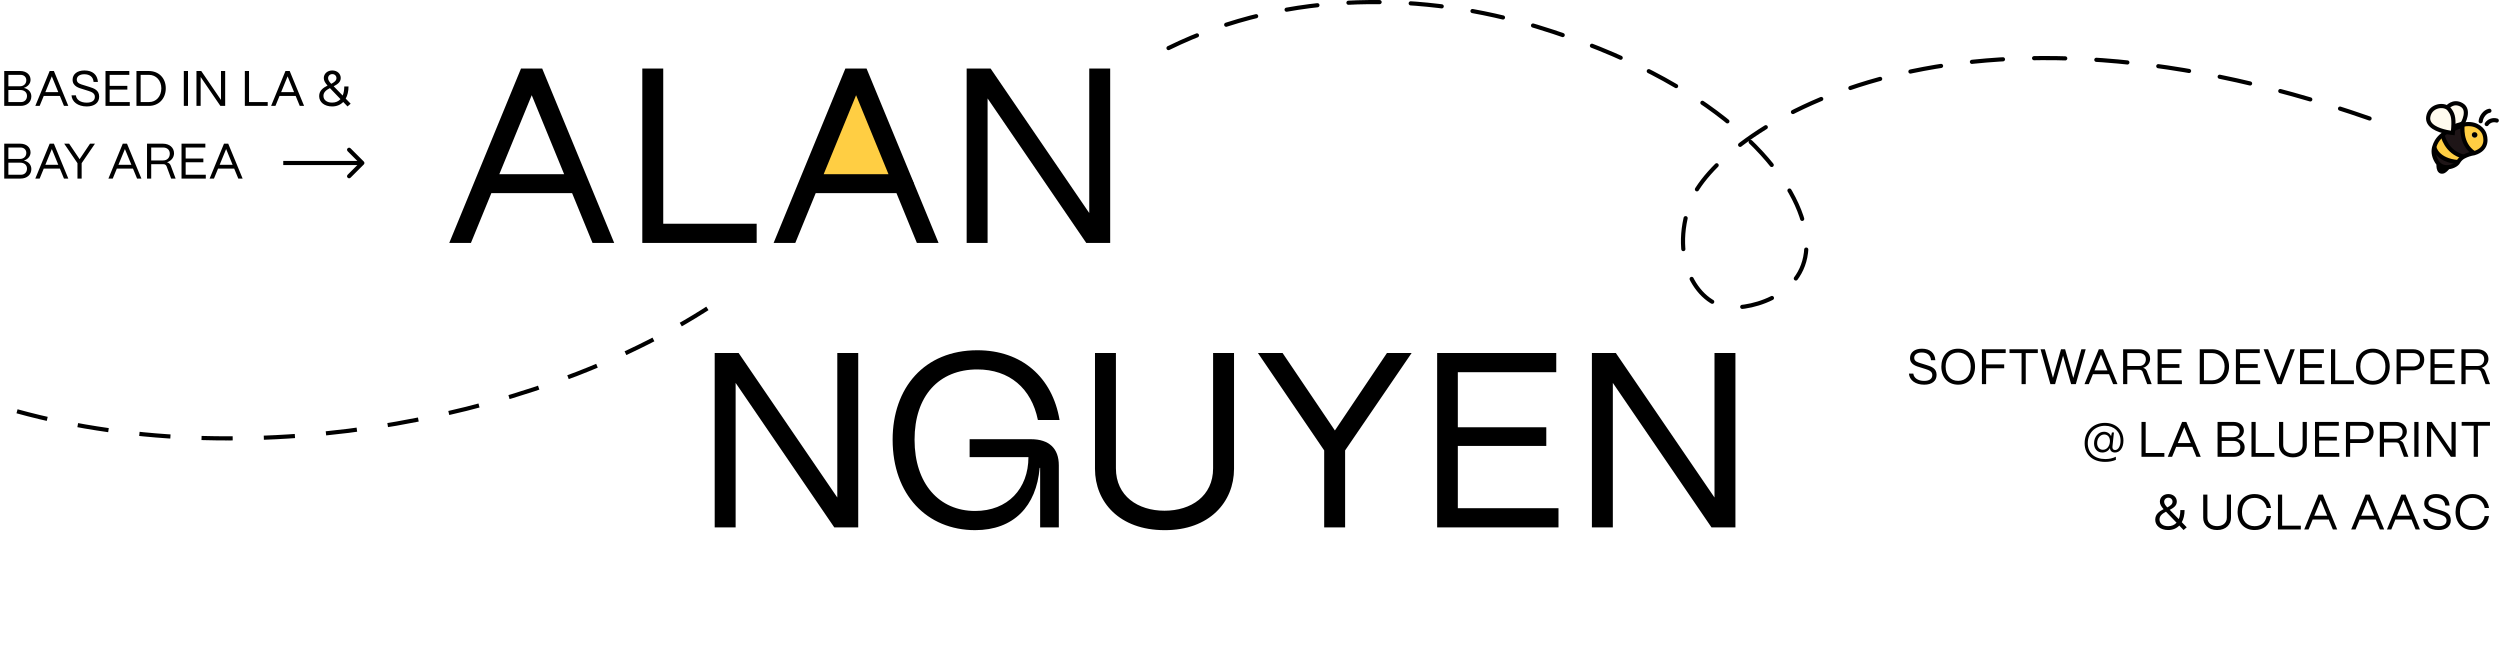
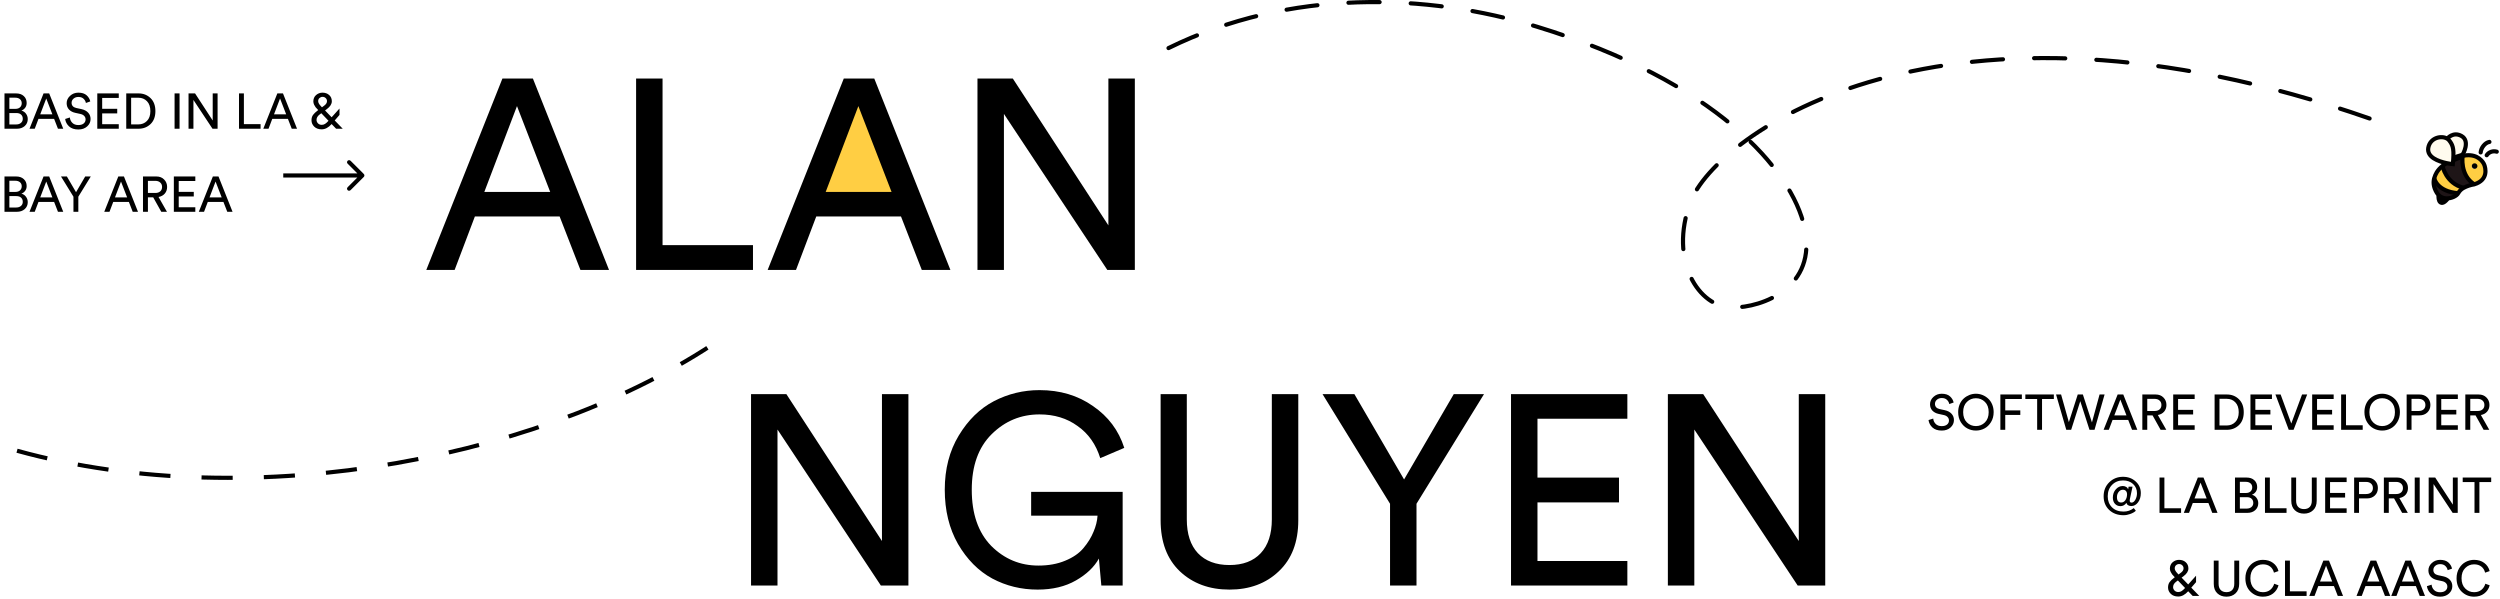
- <svg xmlns="http://www.w3.org/2000/svg" width="1204" height="315" fill="none">
-   <path fill="#FFCE43" stroke="#000" d="M392 86.527 414.048 36l25.332 51.944L392 86.526Z" />
-   <path fill="#000" d="M226.8 117h-10.44l34.56-84h10.2l34.68 84h-10.44l-9.84-24h-38.88l-9.84 24Zm29.28-71.16-15.6 38.04h31.2l-15.6-38.04ZM364.413 117h-55.08V33h10.08v74.76h45V117Zm18.598 0h-10.44l34.56-84h10.2l34.68 84h-10.44l-9.84-24h-38.88l-9.84 24Zm29.28-71.16-15.6 38.04h31.2l-15.6-38.04ZM475.624 117h-10.08V33h11.52l47.52 69.6V33h10.08v84h-11.52l-47.52-69.6V117ZM354.28 254H344.2v-84h11.52l47.52 69.6V170h10.08v84H401.8l-47.52-69.6V254Zm115.331 1.32c-23.16 0-39.72-17.04-39.72-43.56 0-24.96 15.24-43.08 40.8-43.08 21.36 0 36.12 12.96 39.6 33.6h-10.44c-3.12-15.36-13.8-24.36-29.16-24.36-18.6 0-30.24 12.84-30.24 33.84 0 21.24 11.88 34.32 29.16 34.32 15.72 0 25.68-10.68 25.68-25.92h-28.32v-8.64h29.52c8.76 0 13.44 4.44 13.44 12.6V254h-9v-28.68h-.24c-1.56 18.48-12.48 30-31.08 30Zm91.216 0c-21.72 0-33.48-13.56-33.48-29.52V170h10.08v55.56c0 13.32 10.56 20.4 23.4 20.4 12.84 0 23.4-7.08 23.4-20.4V170h10.08v55.8c0 15.96-11.88 29.64-33.48 29.52Zm86.979-1.32h-10.08v-37.08L605.806 170h11.88l25.2 37.32 25.08-37.32h11.88l-32.04 46.92V254Zm102.764 0h-58.44v-84h57.36v9.24h-47.4v26.52h42.6v9h-42.6v30h48.48V254Zm26.171 0h-10.08v-84h11.52l47.52 69.6V170h10.08v84h-11.52l-47.52-69.6V254Z" />
-   <path stroke="#000" stroke-dasharray="15 15" stroke-width="2" d="M8.2 198.073c114.254 31.591 258.431 3.159 342.761-56.467" />
-   <path fill="#000" d="M9.936 51H2.04V34.2h7.704c2.928 0 4.968 1.728 4.968 4.224 0 1.8-1.272 3.288-3.24 3.912 2.184.432 3.624 2.016 3.624 4.08 0 2.712-2.112 4.584-5.16 4.584ZM4.032 36.048v5.496h5.592c1.8 0 3.048-1.2 3.048-2.904 0-1.536-1.128-2.592-2.736-2.592H4.032Zm0 7.296v5.808h6.12c1.68 0 2.856-1.2 2.856-2.952 0-1.872-1.464-2.856-3.264-2.856H4.032ZM19.096 51h-2.088l6.912-16.8h2.04L32.896 51h-2.088l-1.968-4.8h-7.776L19.096 51Zm5.856-14.232-3.12 7.608h6.24l-3.12-7.608Zm16.826 14.496c-4.224 0-7.128-2.184-7.344-5.352h2.112c.24 2.16 2.28 3.528 5.232 3.528 2.568 0 3.912-1.056 3.912-2.808 0-1.704-1.488-2.352-3.096-2.856l-2.904-.912c-1.344-.432-4.728-1.152-4.728-4.44 0-2.712 2.232-4.488 5.712-4.488 3.84 0 6.216 1.944 6.48 5.52h-2.088c-.168-2.376-1.824-3.696-4.488-3.696-2.112 0-3.6.96-3.6 2.568 0 1.848 1.92 2.232 3.36 2.688l2.712.84c2.136.672 4.704 1.512 4.704 4.68 0 2.952-2.256 4.728-5.976 4.728ZM62.501 51H50.813V34.2h11.472v1.848h-9.48v5.304h8.52v1.8h-8.52v6h9.696V51Zm9.147 0H65.72V34.2h5.928c4.824 0 8.184 3.408 8.184 8.304 0 5.016-3.36 8.496-8.184 8.496Zm-3.912-14.952v13.104h4.032c3.48 0 5.928-2.736 5.928-6.648 0-3.624-2.448-6.456-5.928-6.456h-4.032ZM90.54 51h-2.016V34.2h2.016V51Zm6.094 0h-2.016V34.2h2.304l9.504 13.92V34.2h2.016V51h-2.304l-9.504-13.92V51Zm32.297 0h-11.016V34.2h2.016v14.952h9V51Zm3.72 0h-2.088l6.912-16.8h2.04l6.936 16.8h-2.088l-1.968-4.8h-7.776l-1.968 4.8Zm5.856-14.232-3.12 7.608h6.24l-3.12-7.608Zm21.441 14.496c-3.672 0-6.24-2.04-6.24-4.968 0-2.712 1.992-4.056 4.032-5.088-1.128-1.272-1.8-2.304-1.8-3.624 0-2.088 1.752-3.648 4.08-3.648 2.328 0 4.08 1.536 4.08 3.624 0 2.016-1.608 3.072-3.408 3.984l4.344 4.464c.504-1.2.768-2.664.768-4.368h2.04c0 2.328-.48 4.296-1.344 5.856l2.376 2.448-1.512 1.32-2.064-2.16c-1.344 1.392-3.168 2.16-5.352 2.16Zm-.432-10.896c1.416-.72 2.52-1.512 2.52-2.76 0-1.104-.864-1.92-1.992-1.92-1.152 0-2.04.84-2.04 1.968 0 .912.6 1.752 1.512 2.712Zm.432 9.048c1.704 0 3.048-.6 4.032-1.68l-5.088-5.304c-1.68.888-3.12 1.896-3.12 3.744 0 1.92 1.56 3.24 4.176 3.24ZM9.936 86H2.04V69.2h7.704c2.928 0 4.968 1.728 4.968 4.224 0 1.8-1.272 3.288-3.24 3.912 2.184.432 3.624 2.016 3.624 4.08 0 2.712-2.112 4.584-5.16 4.584ZM4.032 71.048v5.496h5.592c1.8 0 3.048-1.2 3.048-2.904 0-1.536-1.128-2.592-2.736-2.592H4.032Zm0 7.296v5.808h6.12c1.68 0 2.856-1.2 2.856-2.952 0-1.872-1.464-2.856-3.264-2.856H4.032ZM19.096 86h-2.088l6.912-16.8h2.04L32.896 86h-2.088l-1.968-4.8h-7.776L19.096 86Zm5.856-14.232-3.12 7.608h6.24l-3.12-7.608ZM39.324 86h-2.016v-7.416L30.924 69.2H33.3l5.04 7.464 5.016-7.464h2.376l-6.408 9.384V86Zm14.975 0h-2.088l6.912-16.8h2.04L68.1 86h-2.088l-1.968-4.8h-7.776L54.3 86Zm5.856-14.232-3.12 7.608h6.24l-3.12-7.608ZM72.822 86h-2.016V69.2h7.656c3.168 0 5.352 1.896 5.352 4.632 0 1.992-1.344 3.672-3.384 4.32.888.24 1.512.816 1.824 1.656L84.582 86h-2.16l-2.16-5.832c-.264-.72-.84-1.104-1.632-1.104h-5.808V86Zm0-14.952v6.216h5.736c2.088 0 3.216-1.44 3.216-3.24 0-1.968-1.392-2.976-3.216-2.976h-5.736ZM99.11 86H87.423V69.2h11.472v1.848h-9.48v5.304h8.52v1.8h-8.52v6h9.696V86Zm3.938 0h-2.088l6.912-16.8h2.04l6.936 16.8h-2.088l-1.968-4.8h-7.776l-1.968 4.8Zm5.856-14.232-3.12 7.608h6.24l-3.12-7.608ZM926.685 185.264c-4.224 0-7.128-2.184-7.344-5.352h2.112c.24 2.16 2.28 3.528 5.232 3.528 2.568 0 3.912-1.056 3.912-2.808 0-1.704-1.488-2.352-3.096-2.856l-2.904-.912c-1.344-.432-4.728-1.152-4.728-4.44 0-2.712 2.232-4.488 5.712-4.488 3.84 0 6.216 1.944 6.48 5.52h-2.088c-.168-2.376-1.824-3.696-4.488-3.696-2.112 0-3.6.96-3.6 2.568 0 1.848 1.92 2.232 3.36 2.688l2.712.84c2.136.672 4.704 1.512 4.704 4.68 0 2.952-2.256 4.728-5.976 4.728Zm16.355 0c-4.8 0-8.088-3.408-8.088-8.712 0-4.992 3.048-8.616 8.088-8.616 4.848 0 8.136 3.408 8.136 8.616 0 5.04-3.048 8.712-8.136 8.712Zm0-1.848c3.744 0 6.072-2.664 6.072-6.864 0-4.152-2.352-6.768-6.072-6.768-3.696 0-6.024 2.616-6.024 6.768 0 4.2 2.328 6.864 6.024 6.864ZM956.509 185h-2.016v-16.8h11.448v1.848h-9.432v5.448h8.712v1.848h-8.712V185Zm19.093 0h-2.016v-14.952h-5.808V168.2h13.632v1.848h-5.808V185Zm14.128 0h-2.256l-4.752-16.8h2.088l3.888 13.776 3.888-13.776h1.968l3.936 13.824 3.89-13.824h2.09l-4.756 16.8h-2.256l-3.888-13.68-3.84 13.68Zm16.25 0h-2.09l6.91-16.8h2.04l6.94 16.8h-2.09l-1.97-4.8h-7.77l-1.97 4.8Zm5.85-14.232-3.12 7.608h6.24l-3.12-7.608ZM1024.5 185h-2.01v-16.8h7.65c3.17 0 5.35 1.896 5.35 4.632 0 1.992-1.34 3.672-3.38 4.32.89.24 1.51.816 1.82 1.656l2.33 6.192h-2.16l-2.16-5.832c-.26-.72-.84-1.104-1.63-1.104h-5.81V185Zm0-14.952v6.216h5.74c2.09 0 3.21-1.44 3.21-3.24 0-1.968-1.39-2.976-3.21-2.976h-5.74ZM1050.79 185h-11.69v-16.8h11.47v1.848h-9.48v5.304h8.52v1.8h-8.52v6h9.7V185Zm14.54 0h-5.93v-16.8h5.93c4.82 0 8.18 3.408 8.18 8.304 0 5.016-3.36 8.496-8.18 8.496Zm-3.91-14.952v13.104h4.03c3.48 0 5.93-2.736 5.93-6.648 0-3.624-2.45-6.456-5.93-6.456h-4.03ZM1088.5 185h-11.69v-16.8h11.48v1.848h-9.48v5.304h8.52v1.8h-8.52v6h9.69V185Zm10.35 0h-2.16l-6.53-16.8h2.16l5.45 14.016 5.28-14.016h2.13l-6.33 16.8Zm20.54 0h-11.69v-16.8h11.48v1.848h-9.48v5.304h8.52v1.8h-8.52v6h9.69V185Zm14.24 0h-11.02v-16.8h2.02v14.952h9V185Zm9.12.264c-4.8 0-8.09-3.408-8.09-8.712 0-4.992 3.05-8.616 8.09-8.616 4.85 0 8.14 3.408 8.14 8.616 0 5.04-3.05 8.712-8.14 8.712Zm0-1.848c3.74 0 6.07-2.664 6.07-6.864 0-4.152-2.35-6.768-6.07-6.768-3.7 0-6.02 2.616-6.02 6.768 0 4.2 2.32 6.864 6.02 6.864Zm13.47 1.584h-2.02v-16.8h7.95c3.5 0 5.37 2.232 5.37 4.92 0 3.408-2.4 5.232-5.37 5.232h-5.93V185Zm0-14.952v6.456h6.02c2.09 0 3.22-1.512 3.22-3.384 0-1.992-1.44-3.072-3.22-3.072h-6.02ZM1182.2 185h-11.68v-16.8h11.47v1.848h-9.48v5.304h8.52v1.8h-8.52v6h9.69V185Zm5.24 0h-2.02v-16.8h7.66c3.17 0 5.35 1.896 5.35 4.632 0 1.992-1.34 3.672-3.38 4.32.88.24 1.51.816 1.82 1.656l2.33 6.192h-2.16l-2.16-5.832c-.27-.72-.84-1.104-1.63-1.104h-5.81V185Zm0-14.952v6.216h5.73c2.09 0 3.22-1.44 3.22-3.24 0-1.968-1.39-2.976-3.22-2.976h-5.73Zm-173.57 52.4c-6 0-9.91-3.408-9.91-8.976 0-5.712 4.03-9.816 9.79-9.816 5.25 0 8.9 3.504 8.9 8.52 0 3.408-1.65 5.76-4.08 5.76-1.46 0-2.4-.864-2.4-2.136-.77 1.32-2.06 2.136-3.69 2.136-2.4 0-3.99-1.8-3.99-4.392 0-3.192 2.14-5.616 4.8-5.616 1.56 0 2.81.84 3.41 2.088l.41-1.752h.96l-.72 6.84c-.1.984.36 1.632 1.27 1.632 1.56 0 2.64-1.872 2.64-4.464 0-4.32-3.07-7.224-7.49-7.224-4.89 0-8.3 3.552-8.3 8.4 0 4.752 3.31 7.632 8.49 7.632 1.9 0 3.56-.384 5.04-1.128v1.512c-1.46.624-3.16.984-5.13.984Zm-1.11-5.832c1.8 0 3.15-1.56 3.36-3.696.24-2.16-.91-3.672-2.71-3.672-1.94 0-3.43 1.8-3.43 4.176 0 1.872 1.1 3.192 2.78 3.192Zm29.6 3.384h-11.02v-16.8h2.02v14.952h9V220Zm3.72 0h-2.09l6.91-16.8h2.04l6.94 16.8h-2.09l-1.97-4.8h-7.77l-1.97 4.8Zm5.86-14.232-3.12 7.608h6.24l-3.12-7.608ZM1075.87 220h-7.89v-16.8h7.7c2.93 0 4.97 1.728 4.97 4.224 0 1.8-1.27 3.288-3.24 3.912 2.18.432 3.62 2.016 3.62 4.08 0 2.712-2.11 4.584-5.16 4.584Zm-5.9-14.952v5.496h5.59c1.8 0 3.05-1.2 3.05-2.904 0-1.536-1.13-2.592-2.74-2.592h-5.9Zm0 7.296v5.808h6.12c1.68 0 2.86-1.2 2.86-2.952 0-1.872-1.47-2.856-3.27-2.856h-5.71Zm25.36 7.656h-11.02v-16.8h2.02v14.952h9V220Zm8.94.264c-4.34 0-6.69-2.712-6.69-5.904V203.2h2.01v11.112c0 2.664 2.11 4.08 4.68 4.08s4.68-1.416 4.68-4.08V203.2h2.02v11.16c0 3.192-2.38 5.928-6.7 5.904Zm22.32-.264h-11.69v-16.8h11.47v1.848h-9.48v5.304h8.52v1.8h-8.52v6h9.7V220Zm5.23 0h-2.01v-16.8h7.94c3.5 0 5.38 2.232 5.38 4.92 0 3.408-2.4 5.232-5.38 5.232h-5.93V220Zm0-14.952v6.456h6.03c2.08 0 3.21-1.512 3.21-3.384 0-1.992-1.44-3.072-3.21-3.072h-6.03ZM1148.13 220h-2.01v-16.8h7.65c3.17 0 5.36 1.896 5.36 4.632 0 1.992-1.35 3.672-3.39 4.32.89.24 1.51.816 1.83 1.656l2.32 6.192h-2.16l-2.16-5.832c-.26-.72-.84-1.104-1.63-1.104h-5.81V220Zm0-14.952v6.216h5.74c2.09 0 3.22-1.44 3.22-3.24 0-1.968-1.4-2.976-3.22-2.976h-5.74ZM1164.75 220h-2.01v-16.8h2.01V220Zm6.1 0h-2.02v-16.8h2.3l9.51 13.92V203.2h2.01V220h-2.3l-9.5-13.92V220Zm22.51 0h-2.02v-14.952h-5.8V203.2h13.63v1.848h-5.81V220Zm-149.16 35.264c-3.67 0-6.24-2.04-6.24-4.968 0-2.712 1.99-4.056 4.03-5.088-1.13-1.272-1.8-2.304-1.8-3.624 0-2.088 1.75-3.648 4.08-3.648s4.08 1.536 4.08 3.624c0 2.016-1.61 3.072-3.41 3.984l4.35 4.464c.5-1.2.76-2.664.76-4.368h2.04c0 2.328-.48 4.296-1.34 5.856l2.38 2.448-1.52 1.32-2.06-2.16c-1.34 1.392-3.17 2.16-5.35 2.16Zm-.43-10.896c1.41-.72 2.52-1.512 2.52-2.76 0-1.104-.87-1.92-2-1.92-1.15 0-2.04.84-2.04 1.968 0 .912.6 1.752 1.52 2.712Zm.43 9.048c1.7 0 3.05-.6 4.03-1.68l-5.09-5.304c-1.68.888-3.12 1.896-3.12 3.744 0 1.92 1.56 3.24 4.18 3.24Zm23.56 1.848c-4.35 0-6.7-2.712-6.7-5.904V238.2h2.02v11.112c0 2.664 2.11 4.08 4.68 4.08 2.56 0 4.68-1.416 4.68-4.08V238.2h2.01v11.16c0 3.192-2.37 5.928-6.69 5.904Zm18.06 0c-5.16 0-8.2-3.624-8.2-8.712 0-4.992 3.04-8.616 8.2-8.616 4.28 0 7.2 2.496 7.92 6.72h-2.08c-.63-3.072-2.79-4.872-5.84-4.872-3.76 0-6.09 2.616-6.09 6.768 0 4.296 2.33 6.864 6.09 6.864 3.15 0 5.19-1.704 5.84-4.872h2.08c-.74 4.368-3.52 6.72-7.92 6.72Zm22.26-.264h-11.02v-16.8h2.02v14.952h9V255Zm3.72 0h-2.09l6.91-16.8h2.04l6.94 16.8h-2.09l-1.97-4.8h-7.77l-1.97 4.8Zm5.86-14.232-3.12 7.608h6.24l-3.12-7.608ZM1134.42 255h-2.09l6.91-16.8h2.04l6.94 16.8h-2.09l-1.97-4.8h-7.78l-1.96 4.8Zm5.85-14.232-3.12 7.608h6.24l-3.12-7.608ZM1151.64 255h-2.09l6.92-16.8h2.04l6.93 16.8h-2.09l-1.96-4.8h-7.78l-1.97 4.8Zm5.86-14.232-3.12 7.608h6.24l-3.12-7.608Zm16.83 14.496c-4.23 0-7.13-2.184-7.35-5.352h2.11c.24 2.16 2.28 3.528 5.24 3.528 2.56 0 3.91-1.056 3.91-2.808 0-1.704-1.49-2.352-3.1-2.856l-2.9-.912c-1.35-.432-4.73-1.152-4.73-4.44 0-2.712 2.23-4.488 5.71-4.488 3.84 0 6.22 1.944 6.48 5.52h-2.09c-.16-2.376-1.82-3.696-4.48-3.696-2.12 0-3.6.96-3.6 2.568 0 1.848 1.92 2.232 3.36 2.688l2.71.84c2.13.672 4.7 1.512 4.7 4.68 0 2.952-2.25 4.728-5.97 4.728Zm16.47 0c-5.16 0-8.21-3.624-8.21-8.712 0-4.992 3.05-8.616 8.21-8.616 4.27 0 7.2 2.496 7.92 6.72h-2.09c-.62-3.072-2.78-4.872-5.83-4.872-3.77 0-6.1 2.616-6.1 6.768 0 4.296 2.33 6.864 6.1 6.864 3.14 0 5.18-1.704 5.83-4.872h2.09c-.74 4.368-3.53 6.72-7.92 6.72ZM175.207 79.207a1 1 0 0 0 0-1.414l-6.364-6.364a1 1 0 1 0-1.414 1.414l5.657 5.657-5.657 5.657a1 1 0 1 0 1.414 1.414l6.364-6.364Zm-38.792.293H174.5v-2h-38.085v2Z" />
-   <path stroke="#000" stroke-dasharray="15 15" stroke-linecap="round" stroke-width="2" d="M562.753 23.155C621.512-5.723 687.344-3.258 740.119 12.829c85.962 26.204 122.958 68.986 128.943 96.794 6.193 28.776-20.13 38.504-34.82 38.504-16.075 0-30.679-22.526-20.131-50.803 11.97-32.086 120.783-112.302 327.529-40.108" />
-   <path fill="#FFCE43" d="M1196.44 64.405c.52 1.362 2.22 7.201-4.84 9.38-7-4.477-5.61-13.547-5.58-13.72.58-.127 1.17-.218 1.77-.273 5.62-.467 8.07 3.086 8.65 4.613Zm-3.59.575a1.227 1.227 0 0 0-.26-.634 1.256 1.256 0 0 0-.57-.39c-.23-.074-.47-.081-.7-.022a1.202 1.202 0 0 0-.89.972c-.04.23-.01.466.09.68.09.213.25.394.44.522.2.128.43.197.67.198.17-.007.33-.047.49-.118.15-.07.28-.17.4-.294.11-.123.2-.268.26-.425.05-.156.08-.323.07-.49Z" />
-   <path fill="#000" d="M1191.64 63.654c.28-.026.55.03.79.16s.43.329.55.57c.12.24.17.512.13.78a1.24 1.24 0 0 1-.34.715c-.18.2-.42.34-.69.401-.26.062-.54.043-.79-.054a1.31 1.31 0 0 1-.63-.491 1.36 1.36 0 0 1-.24-.755c-.01-.167.02-.333.08-.49.05-.157.14-.301.25-.425.12-.123.25-.223.41-.293.15-.071.32-.111.48-.118Z" />
-   <path fill="#1E1517" d="M1191.6 73.785c-1.78.268-3.5.836-5.09 1.68-8.65-2.155-10.18-10.525-10.18-10.525.6-.498 1.23-.963 1.88-1.395 1.01.222 2.04.387 3.07.494.1-.864.17-1.647.22-2.37 1.29-.625 2.64-1.12 4.03-1.48l.49-.116c-.03.165-1.42 9.235 5.58 13.712Z" />
-   <path fill="#FFFBEE" d="M1185.52 50.52c4.11 2.34.96 8.58 0 9.67-1.39.358-2.74.854-4.03 1.478.38-5.513-.45-7.077-1.9-8.977-.27-.36-.61-.666-1-.9 0 0 2.82-3.61 6.93-1.27Z" />
-   <path fill="#FFCE43" d="M1186.51 75.464a6.553 6.553 0 0 0-2.65 2.596c-10.38-.803-11.54-7.257-11.54-7.257.28-.985.69-1.93 1.22-2.813a12.11 12.11 0 0 1 2.77-3.063s1.55 8.4 10.2 10.537Z" />
-   <path fill="#FFFBEE" d="M1179.59 52.69c1.45 1.902 2.28 3.465 1.9 8.978-.05.724-.12 1.507-.21 2.371a28.12 28.12 0 0 1-3.08-.494c-3.77-.804-9.58-2.813-8.73-7.418.89-4.843 6.32-6.048 9.12-4.336.39.234.73.54 1 .9Z" />
-   <path fill="#1E1517" d="M1183.86 78.06c-.66 1.246-3.08 2.54-5.55 2.492a5.597 5.597 0 0 1-3.43-1.182 5.804 5.804 0 0 1-1.33-1.547c-1.72-2.87-1.73-5.224-1.22-7.02-.01 0 1.15 6.433 11.53 7.257Z" />
-   <path fill="#1E1517" d="M1178.31 80.56c-3.66 4.34-3.43-1.182-3.43-1.182.98.764 2.19 1.18 3.43 1.182Z" />
-   <path stroke="#000" stroke-miterlimit="10" stroke-width="2" d="M1186.02 60.065c.58-.127 1.17-.218 1.77-.273 5.62-.475 8.07 3.094 8.65 4.605.52 1.362 2.22 7.201-4.84 9.38-1.78.268-3.5.836-5.09 1.68a6.553 6.553 0 0 0-2.65 2.595c-.66 1.246-3.08 2.54-5.55 2.492a5.596 5.596 0 0 1-3.43-1.182 5.803 5.803 0 0 1-1.33-1.547c-1.72-2.87-1.73-5.224-1.22-7.02.28-.986.69-1.93 1.22-2.814a11.965 11.965 0 0 1 2.78-3.062c.6-.497 1.22-.962 1.87-1.394" />
-   <path stroke="#000" stroke-miterlimit="10" stroke-width="3" d="M1181.49 61.672c1.29-.624 2.64-1.12 4.03-1.478l.5-.117" />
-   <path stroke="#000" stroke-miterlimit="10" stroke-width="2" d="M1181.49 61.672c-.05.724-.12 1.507-.21 2.371a28.073 28.073 0 0 1-3.08-.494c-3.77-.804-9.58-2.813-8.73-7.418.89-4.843 6.32-6.048 9.12-4.336.39.234.73.54 1 .9 1.45 1.897 2.28 3.46 1.9 8.977ZM1186.02 60.065c-.03.165-1.44 9.243 5.58 13.711M1176.33 64.94s1.53 8.37 10.17 10.524M1172.32 70.803s1.16 6.43 11.54 7.257" />
-   <path stroke="#000" stroke-miterlimit="10" stroke-width="2" d="M1178.59 51.79s2.82-3.616 6.92-1.27c4.1 2.347.95 8.58 0 9.67" />
-   <path stroke="#000" stroke-miterlimit="10" stroke-width="3" d="M1174.88 79.354s-.23 5.522 3.43 1.182" />
-   <path stroke="#000" stroke-linecap="round" stroke-miterlimit="10" stroke-width="2" d="M1194.7 58.393c.11-1.949 1.97-4.706 4.2-5.04M1197.6 59.76a4.274 4.274 0 0 1 2.13-1.648 4.346 4.346 0 0 1 2.71-.056" />
+ <svg xmlns="http://www.w3.org/2000/svg" width="1204" height="288" fill="none">
+   <path fill="#FFCE43" stroke="#000" d="M390 93.527 412.048 43l25.332 51.944L390 93.526Z" />
+   <path fill="#000" d="m279.53 130-10.01-25.74H228.7L218.95 130H205.3l36.66-92.17h14.69L293.31 130h-13.78Zm-30.55-78.91-15.73 41.34h31.72l-15.99-41.34ZM362.635 130h-56.29V37.83h12.74v80.21h43.55V130Zm81.299 0-10.01-25.74h-40.82l-9.75 25.74h-13.65l36.66-92.17h14.69l36.66 92.17h-13.78Zm-30.55-78.91-15.73 41.34h31.72l-15.99-41.34ZM546.539 130h-13.26l-49.79-75.14V130h-12.74V37.83h17.03l46.02 70.72V37.83h12.74V130ZM437.49 282h-13.26l-49.79-75.14V282H361.7v-92.17h17.03l46.02 70.72v-70.72h12.74V282Zm103.18 0H530.4l-1.17-13c-2.253 4.073-5.936 7.583-11.05 10.53-5.113 2.947-11.266 4.42-18.46 4.42-7.886 0-15.166-1.777-21.84-5.33-6.673-3.64-12.176-9.187-16.51-16.64-4.246-7.453-6.37-16.163-6.37-26.13 0-9.967 2.254-18.677 6.76-26.13 4.507-7.453 10.14-12.957 16.9-16.51 6.847-3.553 14.17-5.33 21.97-5.33 9.88 0 18.46 2.557 25.74 7.67 7.367 5.027 12.394 11.743 15.08 20.15l-11.57 4.94c-2.08-6.673-5.72-11.83-10.92-15.47-5.113-3.727-11.223-5.59-18.33-5.59-8.926 0-16.596 3.163-23.01 9.49-6.413 6.327-9.62 15.253-9.62 26.78 0 11.613 3.12 20.627 9.36 27.04 6.327 6.327 13.91 9.49 22.75 9.49 4.854 0 9.144-.78 12.87-2.34 3.814-1.56 6.76-3.597 8.84-6.11 2.167-2.6 3.77-5.2 4.81-7.8 1.127-2.6 1.777-5.2 1.95-7.8H496.6v-11.44h44.07V282Zm75.225-6.89c-6.154 5.893-14.084 8.84-23.79 8.84-9.707 0-17.68-2.947-23.92-8.84-6.154-5.893-9.23-14.083-9.23-24.57v-60.71h12.61v60.32c0 7.02 1.776 12.437 5.33 16.25 3.64 3.813 8.71 5.72 15.21 5.72s11.526-1.907 15.08-5.72c3.553-3.813 5.33-9.23 5.33-16.25v-60.32h12.74v60.71c0 10.487-3.12 18.677-9.36 24.57Zm53.55-32.5-32.5-52.78h15.34l23.92 41.08 23.92-41.08h14.56l-32.5 52.78V282h-12.74v-39.39ZM783.736 282h-56.03v-92.17h56.03v11.83h-43.29V230h39.26v11.96h-39.26v28.21h43.29V282Zm95.297 0h-13.26l-49.79-75.14V282h-12.74v-92.17h17.03l46.02 70.72v-70.72h12.74V282Z" />
+   <path stroke="#000" stroke-dasharray="15 15" stroke-width="2" d="M8.2 217.073c114.254 31.591 258.431 3.159 342.761-56.467" />
+   <path fill="#000" d="M2.16 44.984h5.544c1.584 0 2.832.424 3.744 1.272.928.848 1.392 1.96 1.392 3.336 0 .88-.232 1.64-.696 2.28a3.931 3.931 0 0 1-1.848 1.392c.944.24 1.688.744 2.232 1.512.56.752.84 1.616.84 2.592 0 1.344-.488 2.456-1.464 3.336-.976.864-2.24 1.296-3.792 1.296H2.16V44.984Zm2.352 7.44H7.44c.928 0 1.664-.248 2.208-.744.544-.512.816-1.168.816-1.968 0-.816-.28-1.464-.84-1.944-.56-.48-1.32-.72-2.28-.72H4.512v5.376Zm0 7.512h3.264c.96 0 1.728-.248 2.304-.744.592-.496.888-1.152.888-1.968 0-.848-.264-1.52-.792-2.016-.528-.512-1.296-.768-2.304-.768h-3.36v5.496ZM27.912 62l-1.847-4.752h-7.536L16.729 62h-2.52l6.768-17.016h2.712L30.457 62h-2.544Zm-5.64-14.568-2.903 7.632h5.856l-2.952-7.632Zm21.205 1.416-2.112.744c-.112-.736-.472-1.4-1.08-1.992-.608-.608-1.448-.912-2.52-.912-.944 0-1.728.272-2.352.816-.624.544-.936 1.216-.936 2.016 0 .624.184 1.152.552 1.584.384.432.928.728 1.632.888l2.544.552c1.408.304 2.496.88 3.264 1.728.768.832 1.152 1.848 1.152 3.048 0 1.376-.544 2.56-1.632 3.552-1.088.992-2.504 1.488-4.248 1.488-1.904 0-3.4-.496-4.488-1.488-1.072-1.008-1.696-2.2-1.872-3.576l2.256-.72c.096 1.024.496 1.888 1.2 2.592.704.704 1.664 1.056 2.88 1.056 1.12 0 1.984-.256 2.592-.768.608-.512.912-1.16.912-1.944 0-.64-.216-1.192-.648-1.656-.432-.48-1.064-.808-1.896-.984l-2.424-.528c-1.264-.272-2.272-.808-3.024-1.608-.752-.8-1.128-1.816-1.128-3.048 0-1.344.544-2.52 1.632-3.528 1.104-1.024 2.432-1.536 3.984-1.536 1.744 0 3.08.424 4.008 1.272.928.848 1.512 1.832 1.752 2.952ZM57.199 62H46.855V44.984H57.2v2.184h-7.992V52.4h7.248v2.208h-7.248v5.208H57.2V62Zm5.954-2.088h3.48c1.664 0 3.04-.552 4.128-1.656 1.104-1.104 1.656-2.68 1.656-4.728 0-2.064-.544-3.656-1.632-4.776-1.072-1.12-2.44-1.68-4.104-1.68h-3.528v12.84ZM66.705 62H60.8V44.984h5.952c2.288 0 4.208.76 5.76 2.28 1.552 1.504 2.328 3.592 2.328 6.264 0 2.656-.784 4.736-2.352 6.24C70.92 61.256 68.993 62 66.705 62Zm19.77 0h-2.4V44.984h2.4V62Zm18.318 0h-2.448l-9.192-13.872V62H90.8V44.984h3.144l8.496 13.056V44.984h2.352V62Zm20.704 0h-10.392V44.984h2.352v14.808h8.04V62Zm15.01 0-1.848-4.752h-7.536l-1.8 4.752h-2.52l6.768-17.016h2.712L143.051 62h-2.544Zm-5.64-14.568-2.904 7.632h5.856l-2.952-7.632ZM161.872 62l-2.16-2.256c-1.52 1.696-3.112 2.544-4.776 2.544-1.52 0-2.72-.432-3.6-1.296-.88-.864-1.32-1.88-1.32-3.048 0-1.024.24-1.88.72-2.568.496-.688 1.256-1.416 2.28-2.184l.24-.192-.312-.336a30.86 30.86 0 0 1-.936-1.008c-.208-.272-.448-.672-.72-1.2-.256-.544-.384-1.072-.384-1.584 0-1.296.44-2.328 1.32-3.096.896-.768 1.92-1.152 3.072-1.152 1.312 0 2.392.384 3.24 1.152.848.752 1.272 1.752 1.272 3 0 1.328-.8 2.584-2.4 3.768l-.864.648 3.168 3.288 3.792-4.224v3.096l-2.304 2.664L165.064 62h-3.192Zm-6.912-1.872c.592 0 1.128-.16 1.608-.48.496-.32 1.016-.784 1.56-1.392l.072-.096-3.456-3.624-.864.648c-.96.736-1.44 1.592-1.44 2.568 0 .608.232 1.16.696 1.656.48.48 1.088.72 1.824.72Zm-1.728-11.4c0 .688.432 1.48 1.296 2.376l.528.576 1.152-.864c.848-.624 1.272-1.328 1.272-2.112 0-.576-.208-1.064-.624-1.464-.4-.4-.912-.6-1.536-.6-.544 0-1.032.192-1.464.576-.416.368-.624.872-.624 1.512ZM2.16 84.984h5.544c1.584 0 2.832.424 3.744 1.272.928.848 1.392 1.96 1.392 3.336 0 .88-.232 1.64-.696 2.28a3.931 3.931 0 0 1-1.848 1.392c.944.24 1.688.744 2.232 1.512.56.752.84 1.616.84 2.592 0 1.344-.488 2.456-1.464 3.336-.976.864-2.24 1.296-3.792 1.296H2.16V84.984Zm2.352 7.44H7.44c.928 0 1.664-.248 2.208-.744.544-.512.816-1.168.816-1.968 0-.816-.28-1.464-.84-1.944-.56-.48-1.32-.72-2.28-.72H4.512v5.376Zm0 7.512h3.264c.96 0 1.728-.248 2.304-.744.592-.496.888-1.152.888-1.968 0-.848-.264-1.52-.792-2.016-.528-.512-1.296-.768-2.304-.768h-3.36v5.496Zm23.4 2.064-1.847-4.752h-7.536l-1.8 4.752h-2.52l6.768-17.016h2.712L30.457 102h-2.544Zm-5.64-14.568-2.903 7.632h5.856l-2.952-7.632Zm13.1 7.296-6-9.744h2.833l4.416 7.584 4.416-7.584h2.688l-6 9.744V102h-2.352v-7.272ZM63.913 102l-1.847-4.752h-7.536l-1.8 4.752h-2.52l6.768-17.016h2.712L66.457 102h-2.544Zm-5.64-14.568-2.903 7.632h5.856l-2.952-7.632ZM77.673 102l-3.889-6.96H71.24V102h-2.376V84.984h6.408c1.568 0 2.824.488 3.768 1.464.96.96 1.44 2.16 1.44 3.6 0 1.232-.368 2.288-1.104 3.168-.736.864-1.744 1.416-3.024 1.656L80.407 102h-2.736Zm-6.433-9.072h3.6c.96 0 1.736-.256 2.328-.768.592-.528.888-1.232.888-2.112 0-.896-.296-1.608-.888-2.136-.592-.544-1.368-.816-2.328-.816h-3.6v5.832ZM94.067 102H83.723V84.984h10.344v2.184h-7.992V92.4h7.248v2.208h-7.248v5.208h7.992V102Zm15.385 0-1.848-4.752h-7.536l-1.8 4.752h-2.52l6.768-17.016h2.712L111.996 102h-2.544Zm-5.64-14.568-2.904 7.632h5.856l-2.952-7.632ZM940.875 193.848l-2.112.744c-.112-.736-.472-1.4-1.08-1.992-.608-.608-1.448-.912-2.52-.912-.944 0-1.728.272-2.352.816-.624.544-.936 1.216-.936 2.016 0 .624.184 1.152.552 1.584.384.432.928.728 1.632.888l2.544.552c1.408.304 2.496.88 3.264 1.728.768.832 1.152 1.848 1.152 3.048 0 1.376-.544 2.56-1.632 3.552-1.088.992-2.504 1.488-4.248 1.488-1.904 0-3.4-.496-4.488-1.488-1.072-1.008-1.696-2.2-1.872-3.576l2.256-.72c.096 1.024.496 1.888 1.2 2.592.704.704 1.664 1.056 2.88 1.056 1.12 0 1.984-.256 2.592-.768.608-.512.912-1.16.912-1.944 0-.64-.216-1.192-.648-1.656-.432-.48-1.064-.808-1.896-.984l-2.424-.528c-1.264-.272-2.272-.808-3.024-1.608-.752-.8-1.128-1.816-1.128-3.048 0-1.344.544-2.52 1.632-3.528 1.104-1.024 2.432-1.536 3.984-1.536 1.744 0 3.08.424 4.008 1.272.928.848 1.512 1.832 1.752 2.952Zm6.382-.288c-1.2 1.168-1.8 2.808-1.8 4.92s.6 3.76 1.8 4.944c1.2 1.184 2.648 1.776 4.344 1.776 1.696 0 3.144-.592 4.344-1.776 1.2-1.184 1.8-2.832 1.8-4.944s-.6-3.752-1.8-4.92c-1.2-1.184-2.648-1.776-4.344-1.776-1.696 0-3.144.592-4.344 1.776Zm-4.2 4.92c0-1.376.24-2.632.72-3.768.496-1.136 1.144-2.064 1.944-2.784a9.028 9.028 0 0 1 2.736-1.704c1.008-.4 2.056-.6 3.144-.6s2.136.2 3.144.6c1.008.4 1.912.968 2.712 1.704.816.72 1.464 1.648 1.944 2.784.496 1.136.744 2.392.744 3.768 0 1.824-.424 3.424-1.272 4.8-.832 1.376-1.888 2.4-3.168 3.072a8.7 8.7 0 0 1-4.104 1.008 8.7 8.7 0 0 1-4.104-1.008c-1.28-.672-2.344-1.696-3.192-3.072-.832-1.376-1.248-2.976-1.248-4.8Zm22.674 8.52h-2.352v-17.016h10.344v2.184h-7.992v5.472h7.248v2.208h-7.248V207Zm23.401-14.832h-5.688V207h-2.352v-14.832h-5.688v-2.184h13.728v2.184Zm18.348 11.28 3.67-13.464h2.42L1008.72 207h-2.42l-4.44-13.8-4.392 13.8h-2.352l-4.92-17.016h2.424l3.744 13.32 4.276-13.32h2.47l4.37 13.464ZM1026.8 207l-1.85-4.752h-7.54l-1.8 4.752h-2.52l6.77-17.016h2.71l6.77 17.016h-2.54Zm-5.64-14.568-2.91 7.632h5.86l-2.95-7.632ZM1040.55 207l-3.88-6.96h-2.55V207h-2.37v-17.016h6.4c1.57 0 2.83.488 3.77 1.464.96.96 1.44 2.16 1.44 3.6 0 1.232-.37 2.288-1.1 3.168-.74.864-1.75 1.416-3.03 1.656l4.06 7.128h-2.74Zm-6.43-9.072h3.6c.96 0 1.74-.256 2.33-.768.59-.528.89-1.232.89-2.112 0-.896-.3-1.608-.89-2.136-.59-.544-1.37-.816-2.33-.816h-3.6v5.832Zm22.83 9.072h-10.34v-17.016h10.34v2.184h-7.99v5.232h7.25v2.208h-7.25v5.208h7.99V207Zm11.95-2.088h3.48c1.67 0 3.04-.552 4.13-1.656 1.1-1.104 1.66-2.68 1.66-4.728 0-2.064-.55-3.656-1.64-4.776-1.07-1.12-2.44-1.68-4.1-1.68h-3.53v12.84Zm3.55 2.088h-5.9v-17.016h5.95c2.29 0 4.21.76 5.76 2.28 1.55 1.504 2.33 3.592 2.33 6.264 0 2.656-.78 4.736-2.35 6.24-1.57 1.488-3.5 2.232-5.79 2.232Zm21.72 0h-10.35v-17.016h10.35v2.184h-7.99v5.232h7.24v2.208h-7.24v5.208h7.99V207Zm9.31-3.024 5.19-13.992h2.47L1104.59 207h-2.33l-6.41-17.016h2.5l5.13 13.992Zm20.41 3.024h-10.35v-17.016h10.35v2.184h-8v5.232h7.25v2.208h-7.25v5.208h8V207Zm13.99 0h-10.39v-17.016h2.35v14.808h8.04V207Zm5.03-13.44c-1.2 1.168-1.8 2.808-1.8 4.92s.6 3.76 1.8 4.944c1.2 1.184 2.65 1.776 4.35 1.776 1.69 0 3.14-.592 4.34-1.776 1.2-1.184 1.8-2.832 1.8-4.944s-.6-3.752-1.8-4.92c-1.2-1.184-2.65-1.776-4.34-1.776-1.7 0-3.15.592-4.35 1.776Zm-4.2 4.92c0-1.376.24-2.632.72-3.768.5-1.136 1.15-2.064 1.95-2.784a8.904 8.904 0 0 1 2.73-1.704c1.01-.4 2.06-.6 3.15-.6 1.08 0 2.13.2 3.14.6 1.01.4 1.91.968 2.71 1.704.82.72 1.47 1.648 1.95 2.784.49 1.136.74 2.392.74 3.768 0 1.824-.42 3.424-1.27 4.8-.83 1.376-1.89 2.4-3.17 3.072a8.702 8.702 0 0 1-4.1 1.008c-1.46 0-2.83-.336-4.11-1.008-1.28-.672-2.34-1.696-3.19-3.072-.83-1.376-1.25-2.976-1.25-4.8Zm22.68-.552h3.41c1 0 1.8-.256 2.4-.768.59-.528.88-1.232.88-2.112 0-.896-.29-1.608-.88-2.136-.6-.544-1.4-.816-2.4-.816h-3.41v5.832Zm3.84 2.112h-3.84V207h-2.35v-17.016h6.19c1.55 0 2.81.48 3.79 1.44s1.46 2.16 1.46 3.6c0 1.456-.48 2.656-1.46 3.6s-2.24 1.416-3.79 1.416Zm18.47 6.96h-10.34v-17.016h10.34v2.184h-7.99v5.232h7.25v2.208h-7.25v5.208h7.99V207Zm12.41 0-3.89-6.96h-2.54V207h-2.38v-17.016h6.41c1.57 0 2.82.488 3.77 1.464.96.96 1.44 2.16 1.44 3.6 0 1.232-.37 2.288-1.11 3.168-.73.864-1.74 1.416-3.02 1.656l4.05 7.128h-2.73Zm-6.43-9.072h3.6c.96 0 1.73-.256 2.32-.768.6-.528.89-1.232.89-2.112 0-.896-.29-1.608-.89-2.136-.59-.544-1.36-.816-2.32-.816h-3.6v5.832Zm-163.22 45.784c-.6 0-1.11-.128-1.54-.384-.43-.256-.71-.64-.84-1.152-.74 1.056-1.69 1.584-2.86 1.584-1.08 0-1.97-.376-2.66-1.128-.67-.752-1.01-1.744-1.01-2.976 0-1.584.47-2.912 1.42-3.984.94-1.072 2.07-1.608 3.38-1.608.56 0 1.08.136 1.56.408.5.272.83.664 1.01 1.176l.22-1.272h1.89l-1.29 6.024c-.05.24-.08.464-.08.672 0 .656.31.984.92.984.67 0 1.27-.456 1.8-1.368.52-.928.79-1.992.79-3.192 0-1.776-.63-3.24-1.87-4.392-1.24-1.152-2.85-1.728-4.85-1.728-2.13 0-3.89.712-5.28 2.136-1.39 1.408-2.09 3.248-2.09 5.52 0 2.144.68 3.904 2.04 5.28 1.38 1.376 3.24 2.064 5.59 2.064 1.87 0 3.51-.56 4.92-1.68l.99 1.296c-.69.64-1.59 1.152-2.69 1.536-1.09.4-2.16.6-3.22.6-2.81 0-5.12-.84-6.91-2.52-1.79-1.696-2.69-3.896-2.69-6.6 0-2.736.91-4.984 2.71-6.744 1.81-1.76 4.01-2.64 6.6-2.64 2.45 0 4.49.752 6.12 2.256 1.65 1.488 2.48 3.352 2.48 5.592 0 1.776-.45 3.264-1.35 4.464-.88 1.184-1.95 1.776-3.21 1.776Zm-2.07-5.592c0-.72-.17-1.272-.53-1.656-.35-.4-.84-.6-1.48-.6-.84 0-1.52.36-2.07 1.08-.53.704-.79 1.52-.79 2.448 0 1.744.68 2.616 2.04 2.616.82 0 1.48-.36 1.99-1.08.53-.736.81-1.672.84-2.808Zm26.02 8.88h-10.39v-17.016h2.35v14.808h8.04V247Zm15.01 0-1.85-4.752h-7.53l-1.8 4.752h-2.52l6.76-17.016h2.72l6.76 17.016h-2.54Zm-5.64-14.568-2.9 7.632h5.85l-2.95-7.632Zm16.59-2.448h5.54c1.59 0 2.84.424 3.75 1.272.93.848 1.39 1.96 1.39 3.336 0 .88-.23 1.64-.7 2.28a3.93 3.93 0 0 1-1.84 1.392c.94.24 1.68.744 2.23 1.512.56.752.84 1.616.84 2.592 0 1.344-.49 2.456-1.47 3.336-.97.864-2.24 1.296-3.79 1.296h-5.95v-17.016Zm2.35 7.44h2.93c.93 0 1.66-.248 2.21-.744.54-.512.81-1.168.81-1.968 0-.816-.28-1.464-.84-1.944-.56-.48-1.32-.72-2.28-.72h-2.83v5.376Zm0 7.512h3.27c.96 0 1.72-.248 2.3-.744.59-.496.89-1.152.89-1.968 0-.848-.27-1.52-.79-2.016-.53-.512-1.3-.768-2.31-.768h-3.36v5.496ZM1101.2 247h-10.39v-17.016h2.35v14.808h8.04V247Zm12.79-1.272c-1.13 1.088-2.6 1.632-4.39 1.632-1.79 0-3.26-.544-4.41-1.632-1.14-1.088-1.71-2.6-1.71-4.536v-11.208h2.33v11.136c0 1.296.33 2.296.98 3 .68.704 1.61 1.056 2.81 1.056s2.13-.352 2.79-1.056c.65-.704.98-1.704.98-3v-11.136h2.35v11.208c0 1.936-.57 3.448-1.73 4.536Zm16.15 1.272h-10.34v-17.016h10.34v2.184h-7.99v5.232h7.25v2.208h-7.25v5.208h7.99V247Zm5.96-9.072h3.41c1 0 1.8-.256 2.4-.768.59-.528.88-1.232.88-2.112 0-.896-.29-1.608-.88-2.136-.6-.544-1.4-.816-2.4-.816h-3.41v5.832Zm3.84 2.112h-3.84V247h-2.35v-17.016h6.19c1.55 0 2.81.48 3.79 1.44s1.46 2.16 1.46 3.6c0 1.456-.48 2.656-1.46 3.6s-2.24 1.416-3.79 1.416Zm16.93 6.96-3.88-6.96h-2.55V247h-2.37v-17.016h6.4c1.57 0 2.83.488 3.77 1.464.96.96 1.44 2.16 1.44 3.6 0 1.232-.37 2.288-1.1 3.168-.74.864-1.75 1.416-3.03 1.656l4.06 7.128h-2.74Zm-6.43-9.072h3.6c.96 0 1.74-.256 2.33-.768.59-.528.89-1.232.89-2.112 0-.896-.3-1.608-.89-2.136-.59-.544-1.37-.816-2.33-.816h-3.6v5.832Zm14.89 9.072h-2.4v-17.016h2.4V247Zm18.31 0h-2.44l-9.2-13.872V247h-2.35v-17.016h3.15l8.49 13.056v-13.056h2.35V247Zm16.12-14.832h-5.68V247h-2.36v-14.832h-5.68v-2.184h13.72v2.184ZM1055.99 287l-2.16-2.256c-1.52 1.696-3.11 2.544-4.78 2.544-1.52 0-2.72-.432-3.6-1.296-.88-.864-1.32-1.88-1.32-3.048 0-1.024.24-1.88.72-2.568.5-.688 1.26-1.416 2.28-2.184l.24-.192-.31-.336c-.4-.416-.71-.752-.93-1.008-.21-.272-.45-.672-.72-1.2-.26-.544-.39-1.072-.39-1.584 0-1.296.44-2.328 1.32-3.096.9-.768 1.92-1.152 3.07-1.152 1.32 0 2.4.384 3.24 1.152.85.752 1.28 1.752 1.28 3 0 1.328-.8 2.584-2.4 3.768l-.87.648 3.17 3.288 3.79-4.224v3.096l-2.3 2.664 3.86 3.984h-3.19Zm-6.91-1.872c.59 0 1.13-.16 1.61-.48.49-.32 1.01-.784 1.56-1.392l.07-.096-3.46-3.624-.86.648c-.96.736-1.44 1.592-1.44 2.568 0 .608.23 1.16.69 1.656.48.48 1.09.72 1.83.72Zm-1.73-11.4c0 .688.43 1.48 1.3 2.376l.52.576 1.16-.864c.84-.624 1.27-1.328 1.27-2.112 0-.576-.21-1.064-.63-1.464-.4-.4-.91-.6-1.53-.6-.55 0-1.03.192-1.47.576-.41.368-.62.872-.62 1.512Zm29.31 12c-1.14 1.088-2.6 1.632-4.39 1.632-1.8 0-3.27-.544-4.42-1.632-1.14-1.088-1.7-2.6-1.7-4.536v-11.208h2.32v11.136c0 1.296.33 2.296.99 3 .67.704 1.61 1.056 2.81 1.056s2.12-.352 2.78-1.056c.66-.704.98-1.704.98-3v-11.136h2.36v11.208c0 1.936-.58 3.448-1.73 4.536Zm13.17 1.632c-2.32 0-4.31-.8-5.97-2.4-1.65-1.6-2.48-3.76-2.48-6.48 0-1.824.42-3.424 1.25-4.8.83-1.376 1.88-2.392 3.15-3.048a8.478 8.478 0 0 1 4.05-1.008c1.92 0 3.54.488 4.85 1.464 1.33.96 2.21 2.272 2.64 3.936l-2.18.768c-.32-1.28-.94-2.264-1.85-2.952-.91-.704-2.07-1.056-3.46-1.056-1.66 0-3.09.592-4.27 1.776-1.18 1.168-1.78 2.808-1.78 4.92s.6 3.76 1.78 4.944c1.18 1.184 2.61 1.776 4.27 1.776 1.39 0 2.55-.368 3.48-1.104.93-.752 1.58-1.744 1.95-2.976l2.08.768c-.46 1.648-1.36 2.976-2.68 3.984-1.32.992-2.92 1.488-4.83 1.488Zm21.03-.36h-10.4v-17.016h2.36v14.808h8.04V287Zm15.01 0-1.85-4.752h-7.54l-1.8 4.752h-2.52l6.77-17.016h2.71l6.77 17.016h-2.54Zm-5.64-14.568-2.91 7.632h5.86l-2.95-7.632ZM1148.6 287l-1.85-4.752h-7.53l-1.8 4.752h-2.52l6.76-17.016h2.72l6.76 17.016h-2.54Zm-5.64-14.568-2.9 7.632h5.85l-2.95-7.632ZM1165.33 287l-1.84-4.752h-7.54l-1.8 4.752h-2.52l6.77-17.016h2.71l6.77 17.016h-2.55Zm-5.64-14.568-2.9 7.632h5.86l-2.96-7.632Zm21.21 1.416-2.11.744c-.12-.736-.48-1.4-1.08-1.992-.61-.608-1.45-.912-2.52-.912-.95 0-1.73.272-2.36.816-.62.544-.93 1.216-.93 2.016 0 .624.18 1.152.55 1.584.38.432.93.728 1.63.888l2.55.552c1.4.304 2.49.88 3.26 1.728.77.832 1.15 1.848 1.15 3.048 0 1.376-.54 2.56-1.63 3.552-1.09.992-2.5 1.488-4.25 1.488-1.9 0-3.4-.496-4.49-1.488-1.07-1.008-1.69-2.2-1.87-3.576l2.26-.72c.09 1.024.49 1.888 1.2 2.592.7.704 1.66 1.056 2.88 1.056 1.12 0 1.98-.256 2.59-.768.61-.512.91-1.16.91-1.944 0-.64-.21-1.192-.65-1.656-.43-.48-1.06-.808-1.89-.984l-2.43-.528c-1.26-.272-2.27-.808-3.02-1.608s-1.13-1.816-1.13-3.048c0-1.344.55-2.52 1.63-3.528 1.11-1.024 2.44-1.536 3.99-1.536 1.74 0 3.08.424 4.01 1.272.92.848 1.51 1.832 1.75 2.952Zm10.63 13.512c-2.32 0-4.31-.8-5.98-2.4-1.65-1.6-2.47-3.76-2.47-6.48 0-1.824.42-3.424 1.25-4.8.83-1.376 1.88-2.392 3.14-3.048a8.545 8.545 0 0 1 4.06-1.008c1.92 0 3.53.488 4.85 1.464 1.32.96 2.2 2.272 2.64 3.936l-2.19.768c-.32-1.28-.93-2.264-1.85-2.952-.91-.704-2.06-1.056-3.45-1.056-1.67 0-3.09.592-4.27 1.776-1.19 1.168-1.78 2.808-1.78 4.92s.59 3.76 1.78 4.944c1.18 1.184 2.6 1.776 4.27 1.776 1.39 0 2.55-.368 3.48-1.104.93-.752 1.57-1.744 1.94-2.976l2.09.768c-.46 1.648-1.36 2.976-2.69 3.984-1.31.992-2.92 1.488-4.82 1.488ZM175.207 85.207a1 1 0 0 0 0-1.414l-6.364-6.364a1 1 0 1 0-1.414 1.414l5.657 5.657-5.657 5.657a1 1 0 1 0 1.414 1.414l6.364-6.364Zm-38.792.293H174.5v-2h-38.085v2Z" />
+   <path stroke="#000" stroke-dasharray="15 15" stroke-linecap="round" stroke-width="2" d="M562.753 23.155C621.512-5.723 687.344-3.258 740.118 12.829c85.962 26.204 122.959 68.986 128.943 96.794 6.193 28.776-20.13 38.504-34.82 38.504-16.075 0-30.679-22.526-20.13-50.803C826.08 65.238 934.893-14.978 1141.64 57.216" />
+   <path fill="#FFCE43" d="M1196.44 79.405c.52 1.362 2.22 7.201-4.84 9.38-7-4.477-5.61-13.547-5.58-13.72.58-.126 1.17-.218 1.77-.273 5.62-.466 8.07 3.086 8.65 4.613Zm-3.59.575a1.318 1.318 0 0 0-.26-.634 1.256 1.256 0 0 0-.57-.39c-.23-.074-.47-.081-.7-.022a1.202 1.202 0 0 0-.89.972c-.04.23-.01.466.09.68.09.213.25.394.44.522.2.128.43.197.67.198.17-.007.33-.047.48-.118.16-.07.29-.17.41-.294.11-.123.2-.268.26-.425.05-.156.08-.323.07-.49Z" />
+   <path fill="#000" d="M1191.64 78.654c.28-.026.55.03.79.16s.43.329.55.57c.12.24.17.512.13.78a1.24 1.24 0 0 1-.34.715c-.18.2-.42.34-.69.401-.26.062-.54.043-.79-.054a1.31 1.31 0 0 1-.63-.491 1.36 1.36 0 0 1-.24-.755c-.01-.167.02-.333.08-.49.05-.157.14-.301.25-.425.12-.123.25-.223.41-.293.15-.071.32-.111.48-.118Z" />
+   <path fill="#1E1517" d="M1191.6 88.785c-1.78.268-3.5.836-5.09 1.68-8.65-2.155-10.18-10.525-10.18-10.525.6-.498 1.23-.963 1.88-1.395 1.01.222 2.04.387 3.07.494.1-.864.17-1.647.22-2.37 1.29-.625 2.64-1.12 4.03-1.48l.49-.116c-.03.165-1.42 9.235 5.58 13.712Z" />
+   <path fill="#FFFBEE" d="M1185.52 65.52c4.11 2.34.96 8.58 0 9.67-1.39.358-2.74.853-4.03 1.478.38-5.513-.45-7.077-1.9-8.977-.27-.36-.61-.666-1-.9 0 0 2.82-3.61 6.93-1.27Z" />
+   <path fill="#FFCE43" d="M1186.51 90.464a6.553 6.553 0 0 0-2.65 2.596c-10.38-.803-11.54-7.257-11.54-7.257.28-.985.69-1.93 1.22-2.813a12.11 12.11 0 0 1 2.77-3.063s1.55 8.4 10.2 10.537Z" />
+   <path fill="#FFFBEE" d="M1179.59 67.69c1.45 1.902 2.28 3.465 1.9 8.978-.05.724-.12 1.507-.21 2.371a28.12 28.12 0 0 1-3.08-.494c-3.77-.804-9.58-2.813-8.73-7.418.89-4.843 6.32-6.048 9.12-4.336.39.234.73.54 1 .9Z" />
+   <path fill="#1E1517" d="M1183.86 93.06c-.66 1.246-3.08 2.54-5.55 2.492a5.597 5.597 0 0 1-3.43-1.182 5.804 5.804 0 0 1-1.33-1.547c-1.72-2.87-1.73-5.224-1.22-7.02-.01 0 1.15 6.433 11.53 7.257Z" />
+   <path fill="#1E1517" d="M1178.31 95.56c-3.66 4.34-3.43-1.182-3.43-1.182.98.764 2.19 1.18 3.43 1.182Z" />
+   <path stroke="#000" stroke-miterlimit="10" stroke-width="2" d="M1186.02 75.065c.58-.127 1.17-.218 1.77-.273 5.62-.475 8.07 3.094 8.65 4.605.52 1.362 2.22 7.201-4.84 9.38-1.78.268-3.5.836-5.09 1.68a6.553 6.553 0 0 0-2.65 2.595c-.66 1.246-3.08 2.54-5.55 2.492a5.596 5.596 0 0 1-3.43-1.182 5.803 5.803 0 0 1-1.33-1.547c-1.72-2.87-1.73-5.224-1.22-7.02.28-.986.69-1.93 1.22-2.814a11.965 11.965 0 0 1 2.78-3.062c.6-.497 1.22-.962 1.87-1.394" />
+   <path stroke="#000" stroke-miterlimit="10" stroke-width="3" d="M1181.49 76.672c1.29-.624 2.64-1.12 4.03-1.478l.5-.117" />
+   <path stroke="#000" stroke-miterlimit="10" stroke-width="2" d="M1181.49 76.672c-.05.724-.12 1.507-.21 2.371a28.073 28.073 0 0 1-3.08-.494c-3.77-.804-9.58-2.813-8.73-7.418.89-4.843 6.32-6.048 9.12-4.336.39.234.73.54 1 .9 1.45 1.897 2.28 3.46 1.9 8.977ZM1186.02 75.065c-.03.165-1.44 9.243 5.58 13.711M1176.33 79.94s1.53 8.37 10.17 10.524M1172.32 85.803s1.16 6.43 11.54 7.257" />
+   <path stroke="#000" stroke-miterlimit="10" stroke-width="2" d="M1178.59 66.79s2.82-3.616 6.92-1.27c4.1 2.348.95 8.58 0 9.67" />
+   <path stroke="#000" stroke-miterlimit="10" stroke-width="3" d="M1174.88 94.354s-.23 5.522 3.43 1.182" />
+   <path stroke="#000" stroke-linecap="round" stroke-miterlimit="10" stroke-width="2" d="M1194.7 73.393c.11-1.949 1.97-4.706 4.2-5.04M1197.6 74.76a4.274 4.274 0 0 1 2.13-1.648 4.346 4.346 0 0 1 2.71-.056" />
</svg>
